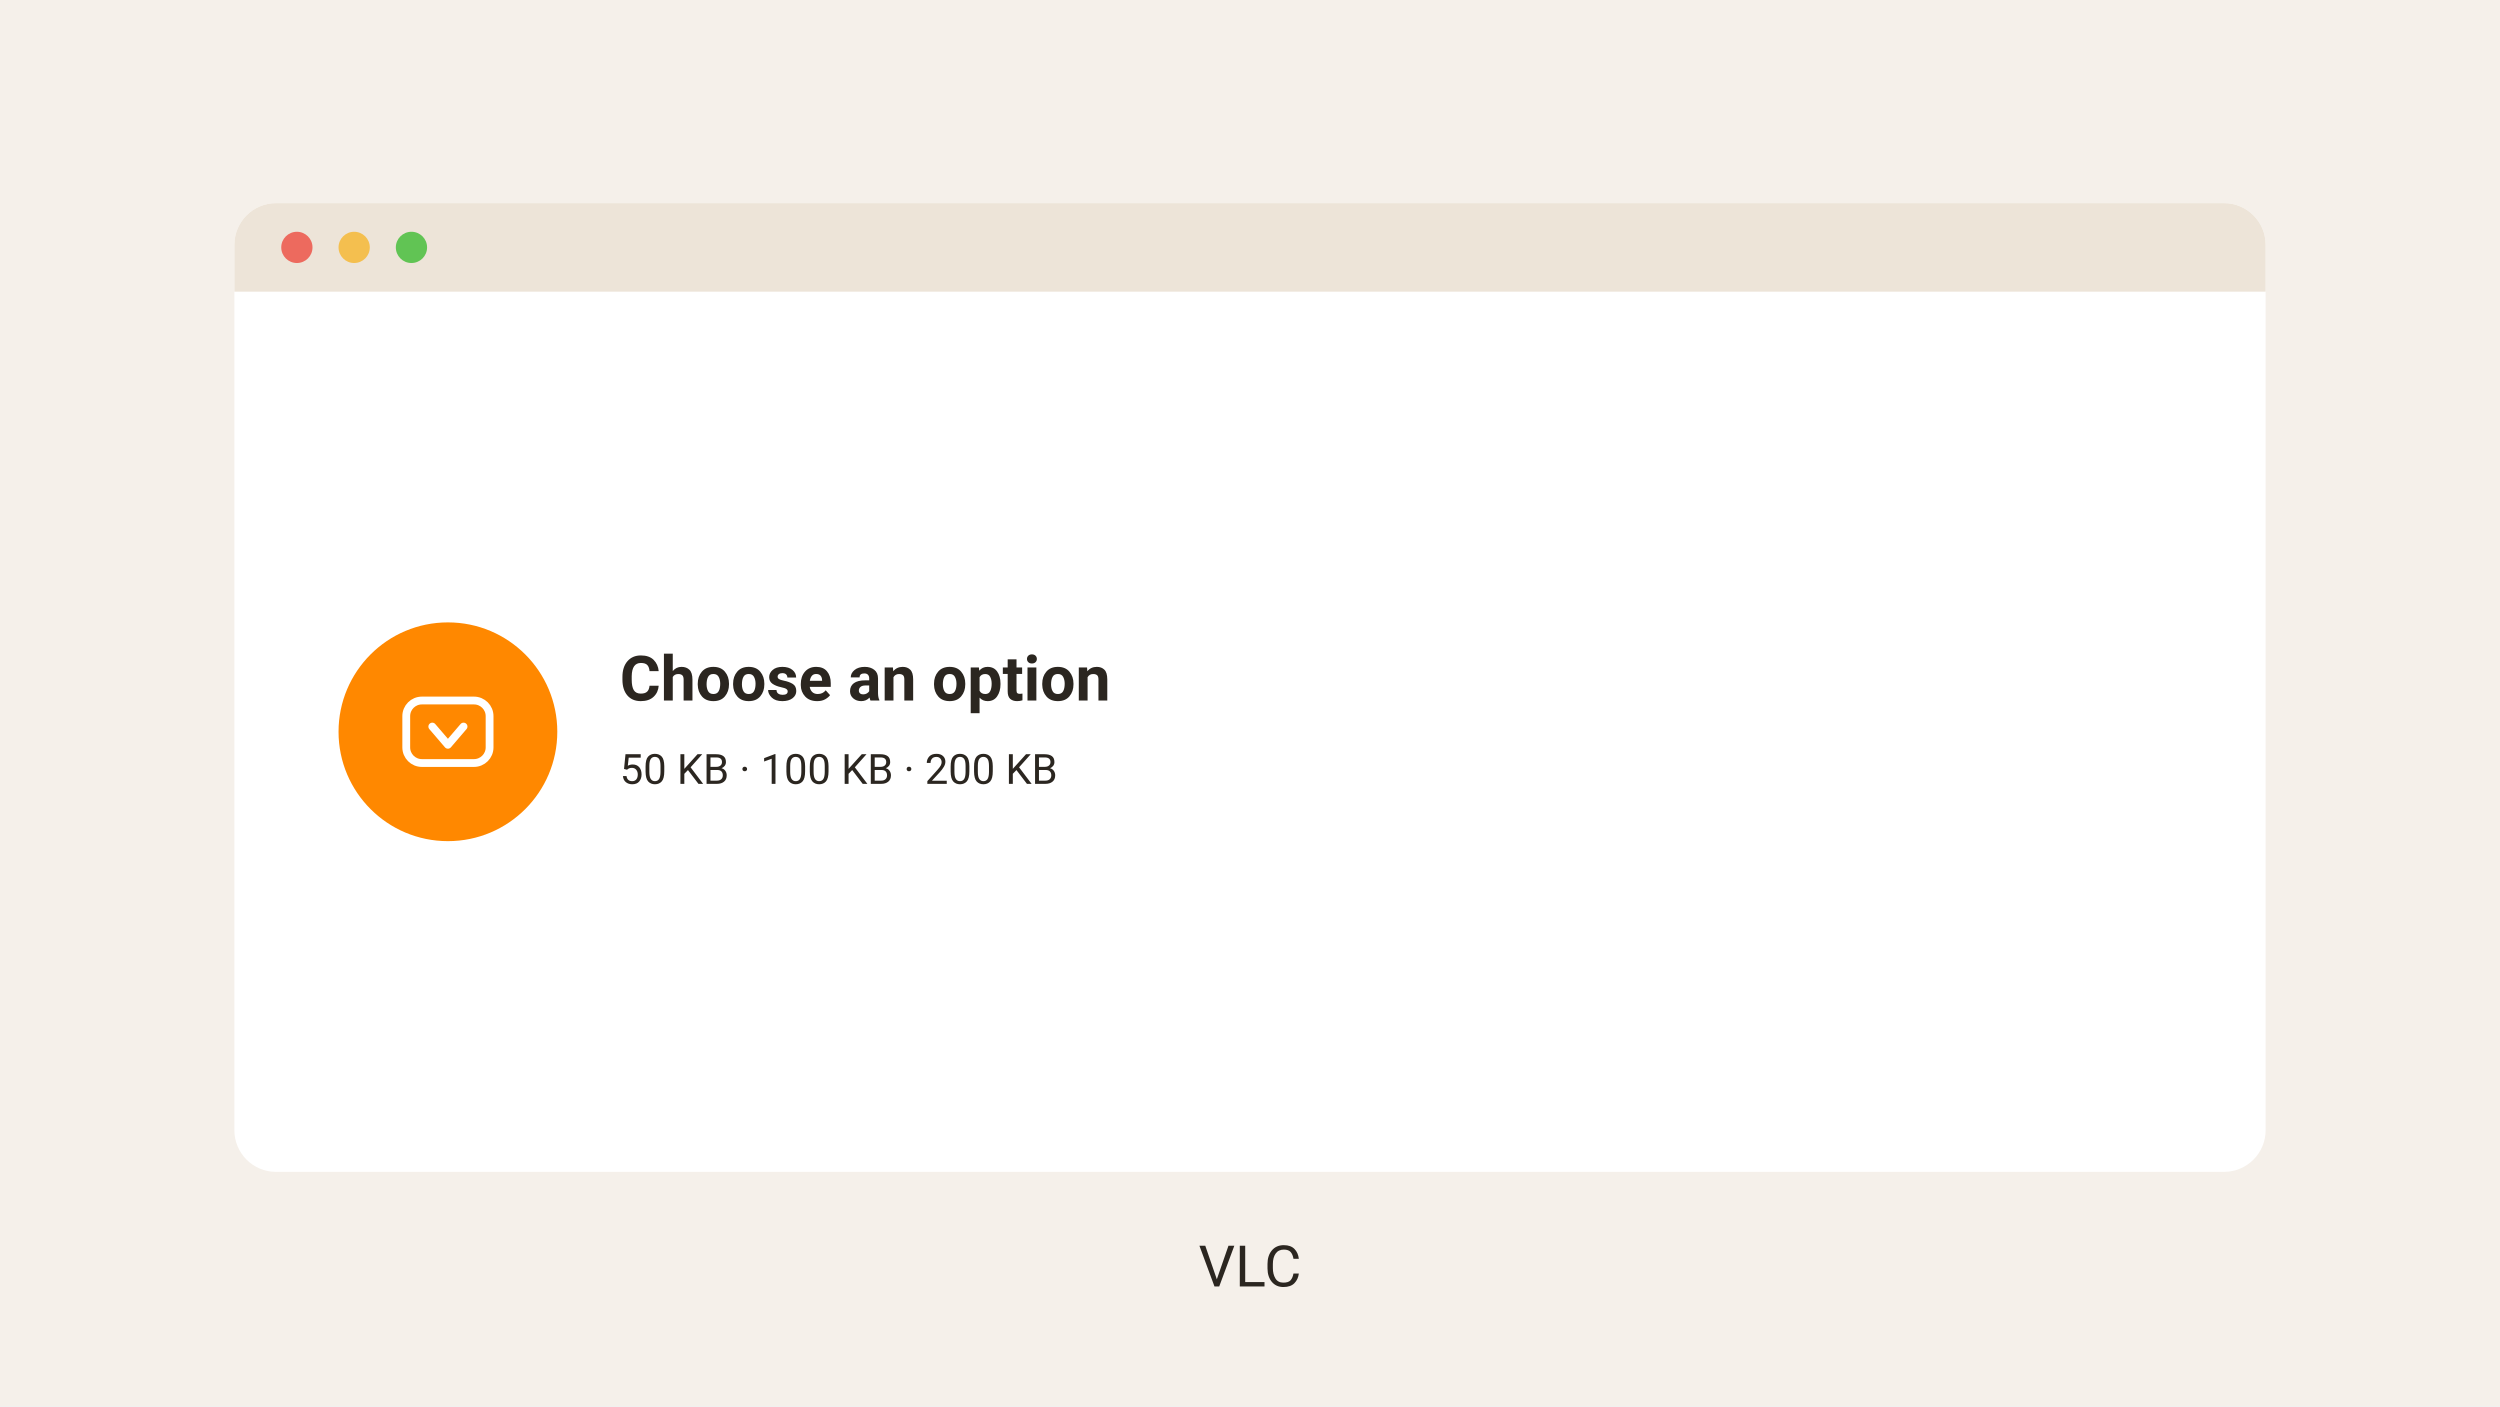
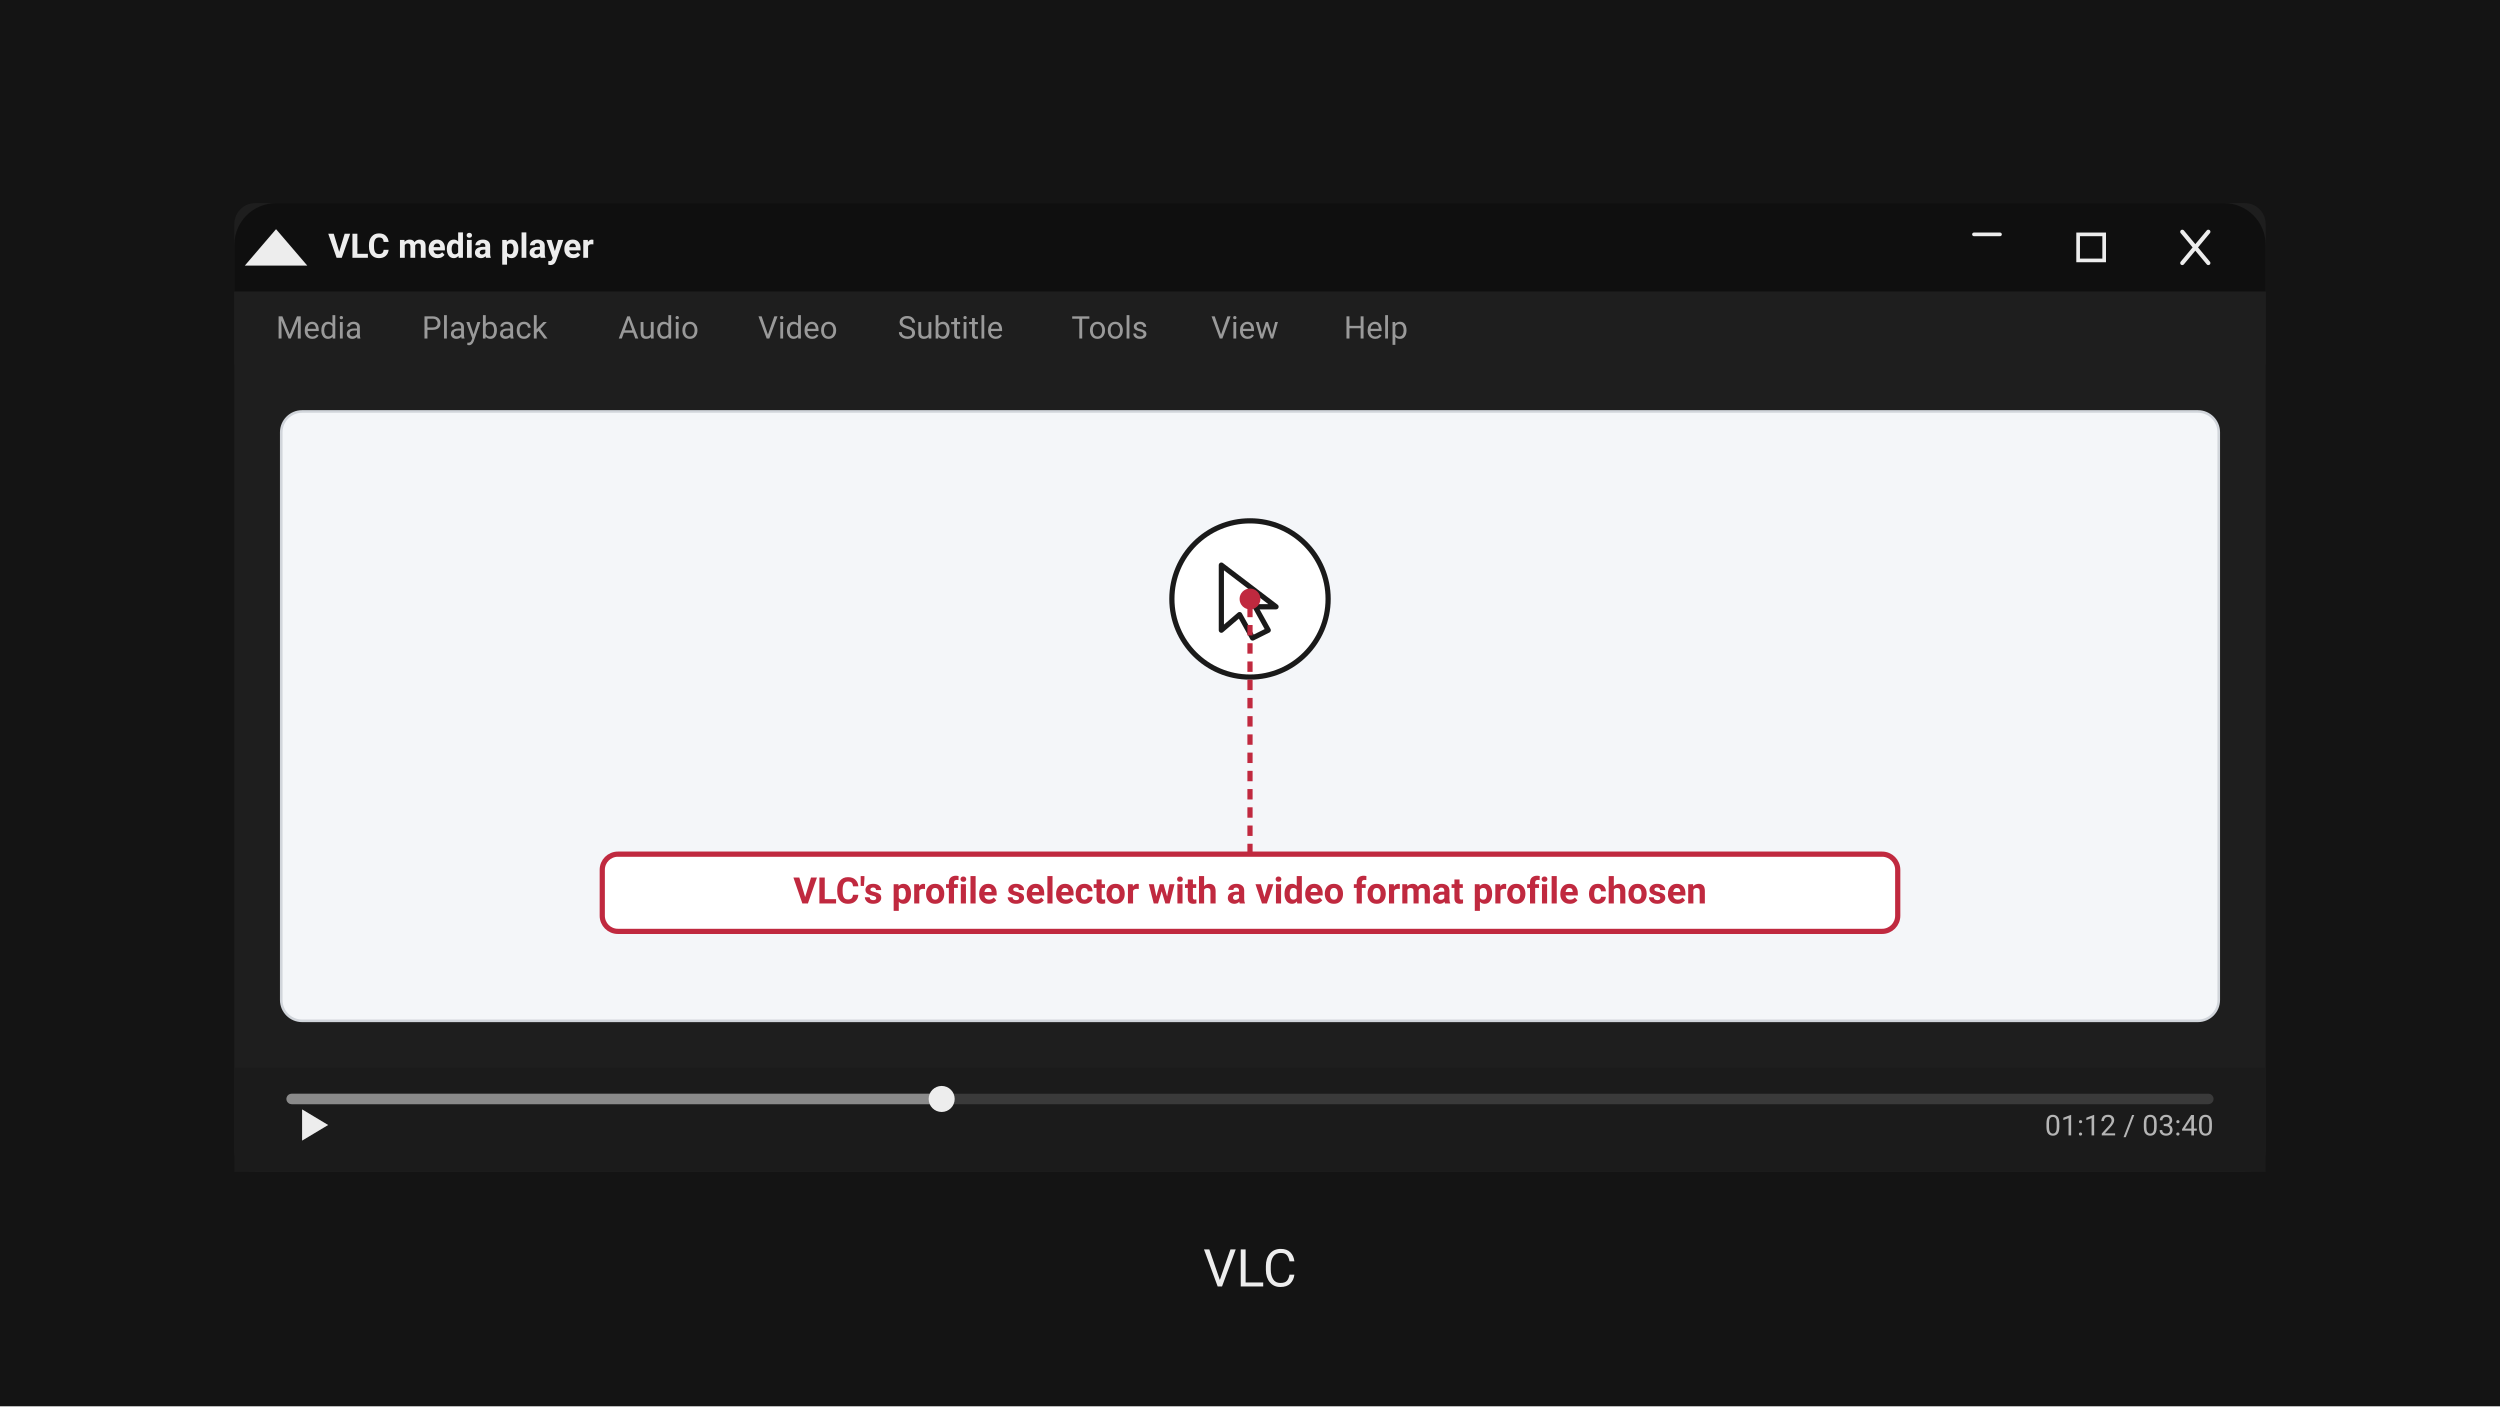
<svg xmlns="http://www.w3.org/2000/svg" width="960" height="540" viewBox="0 0 960 540">
-   <rect width="960" height="540" fill="#F5F0EA" />
-   <rect x="90" y="78" width="780" height="372" rx="16" fill="#FFFFFF" />
-   <path d="M 90 94 A 16 16 0 0 1 106 78 L 854 78 A 16 16 0 0 1 870 94 L 870 112 L 90 112 Z" fill="#EDE4D8" />
-   <circle cx="114" cy="95" r="6" fill="#ED6A5E" />
-   <circle cx="136" cy="95" r="6" fill="#F4BF4F" />
-   <circle cx="158" cy="95" r="6" fill="#61C454" />
-   <circle cx="172" cy="281" r="42" fill="#FF8800" />
-   <rect x="156" y="269" width="32" height="24" rx="6" fill="none" stroke="#FFFFFF" stroke-width="3" />
-   <path d="M 166 279 L 172 286 L 178 279" fill="none" stroke="#FFFFFF" stroke-width="3" stroke-linecap="round" stroke-linejoin="round" />
-   <text x="238" y="269" font-family="system-ui, -apple-system, 'Segoe UI', Roboto, sans-serif" font-size="24" font-weight="700" fill="#2B2620">Choose an option</text>
-   <text x="238" y="301" font-family="system-ui, -apple-system, 'Segoe UI', Roboto, sans-serif" font-size="16" font-weight="400" fill="#2B2620">50 KB · 100 KB · 200 KB</text>
-   <text x="480" y="494" text-anchor="middle" font-family="system-ui, -apple-system, 'Segoe UI', Roboto, sans-serif" font-size="22" fill="#2B2620">VLC</text>
+   <rect width="960" height="540" fill="#141414" />
+   <rect x="90" y="78" width="780" height="372" rx="8" fill="#1E1E1E" />
+   <path d="M 90 94 A 16 16 0 0 1 106 78 L 854 78 A 16 16 0 0 1 870 94 L 870 112 L 90 112 Z" fill="#0F0F0F" />
+   <path d="M 758 90 L 768 90" stroke="#EDEDED" stroke-width="1.4" stroke-linecap="round" />
+   <rect x="798" y="90" width="10" height="10" fill="none" stroke="#EDEDED" stroke-width="1.4" />
+   <path d="M 838 89 L 848 101 M 848 89 L 838 101" stroke="#EDEDED" stroke-width="1.6" stroke-linecap="round" />
+   <path d="M 106 88 L 118 102 L 94 102 Z" fill="#EDEDED" />
+   <text x="126" y="99" font-family="system-ui, -apple-system, 'Segoe UI', Roboto, sans-serif" font-size="13" font-weight="600" fill="#EDEDED" text-anchor="start">VLC media player</text>
+   <rect x="90" y="112" width="780" height="28" fill="#1E1E1E" />
+   <text x="106" y="130" font-family="system-ui, -apple-system, 'Segoe UI', Roboto, sans-serif" font-size="12" font-weight="400" fill="#9A9A9A" text-anchor="start">Media</text>
+   <text x="162.016" y="130" font-family="system-ui, -apple-system, 'Segoe UI', Roboto, sans-serif" font-size="12" font-weight="400" fill="#9A9A9A" text-anchor="start">Playback</text>
+   <text x="237.436" y="130" font-family="system-ui, -apple-system, 'Segoe UI', Roboto, sans-serif" font-size="12" font-weight="400" fill="#9A9A9A" text-anchor="start">Audio</text>
+   <text x="291.076" y="130" font-family="system-ui, -apple-system, 'Segoe UI', Roboto, sans-serif" font-size="12" font-weight="400" fill="#9A9A9A" text-anchor="start">Video</text>
+   <text x="344.716" y="130" font-family="system-ui, -apple-system, 'Segoe UI', Roboto, sans-serif" font-size="12" font-weight="400" fill="#9A9A9A" text-anchor="start">Subtitle</text>
+   <text x="411.424" y="130" font-family="system-ui, -apple-system, 'Segoe UI', Roboto, sans-serif" font-size="12" font-weight="400" fill="#9A9A9A" text-anchor="start">Tools</text>
+   <text x="465.064" y="130" font-family="system-ui, -apple-system, 'Segoe UI', Roboto, sans-serif" font-size="12" font-weight="400" fill="#9A9A9A" text-anchor="start">View</text>
+   <text x="516.064" y="130" font-family="system-ui, -apple-system, 'Segoe UI', Roboto, sans-serif" font-size="12" font-weight="400" fill="#9A9A9A" text-anchor="start">Help</text>
+   <rect x="108" y="158" width="744" height="234" rx="8" fill="#F4F6F9" stroke="#D1D5DB" stroke-width="1" />
+   <circle cx="480" cy="230" r="30" fill="#FFFFFF" stroke="#1A1A1A" stroke-width="2" />
+   <path d="M 469 217 L 469 242 L 476 236 L 481 245 L 487 242 L 482 233 L 490 233 Z" fill="#FFFFFF" stroke="#1A1A1A" stroke-width="2" stroke-linejoin="round" />
+   <line x1="480" y1="328" x2="480" y2="230" stroke="#C0293F" stroke-width="2" stroke-dasharray="4,3" />
+   <circle cx="480" cy="230" r="4" fill="#C0293F" />
+   <rect x="231.271" y="328" width="497.458" height="29.65" rx="6" fill="#FFFFFF" stroke="#C0293F" stroke-width="2" />
+   <text x="480" y="346.92" font-family="system-ui, -apple-system, 'Segoe UI', Roboto, sans-serif" font-size="14" font-weight="700" fill="#C0293F" text-anchor="middle">VLC's profile selector with a video format profile chosen</text>
+   <rect x="90" y="410" width="780" height="40" fill="#1B1B1B" />
+   <rect x="110" y="420" width="740" height="4" rx="2" fill="#3A3A3A" />
+   <rect x="110" y="420" width="251.6" height="4" rx="2" fill="#8A8A8A" />
+   <circle cx="361.6" cy="422" r="5" fill="#EDEDED" />
+   <path d="M 116 438 L 116 426 L 126 432 Z" fill="#EDEDED" />
+   <text x="850" y="436" font-family="system-ui, -apple-system, 'Segoe UI', Roboto, sans-serif" font-size="11" font-weight="400" fill="#B5B5B5" text-anchor="end">01:12 / 03:40</text>
+   <text x="480" y="494" font-family="system-ui, -apple-system, 'Segoe UI', Roboto, sans-serif" font-size="20" font-weight="400" fill="#EDEDED" text-anchor="middle">VLC</text>
</svg>
